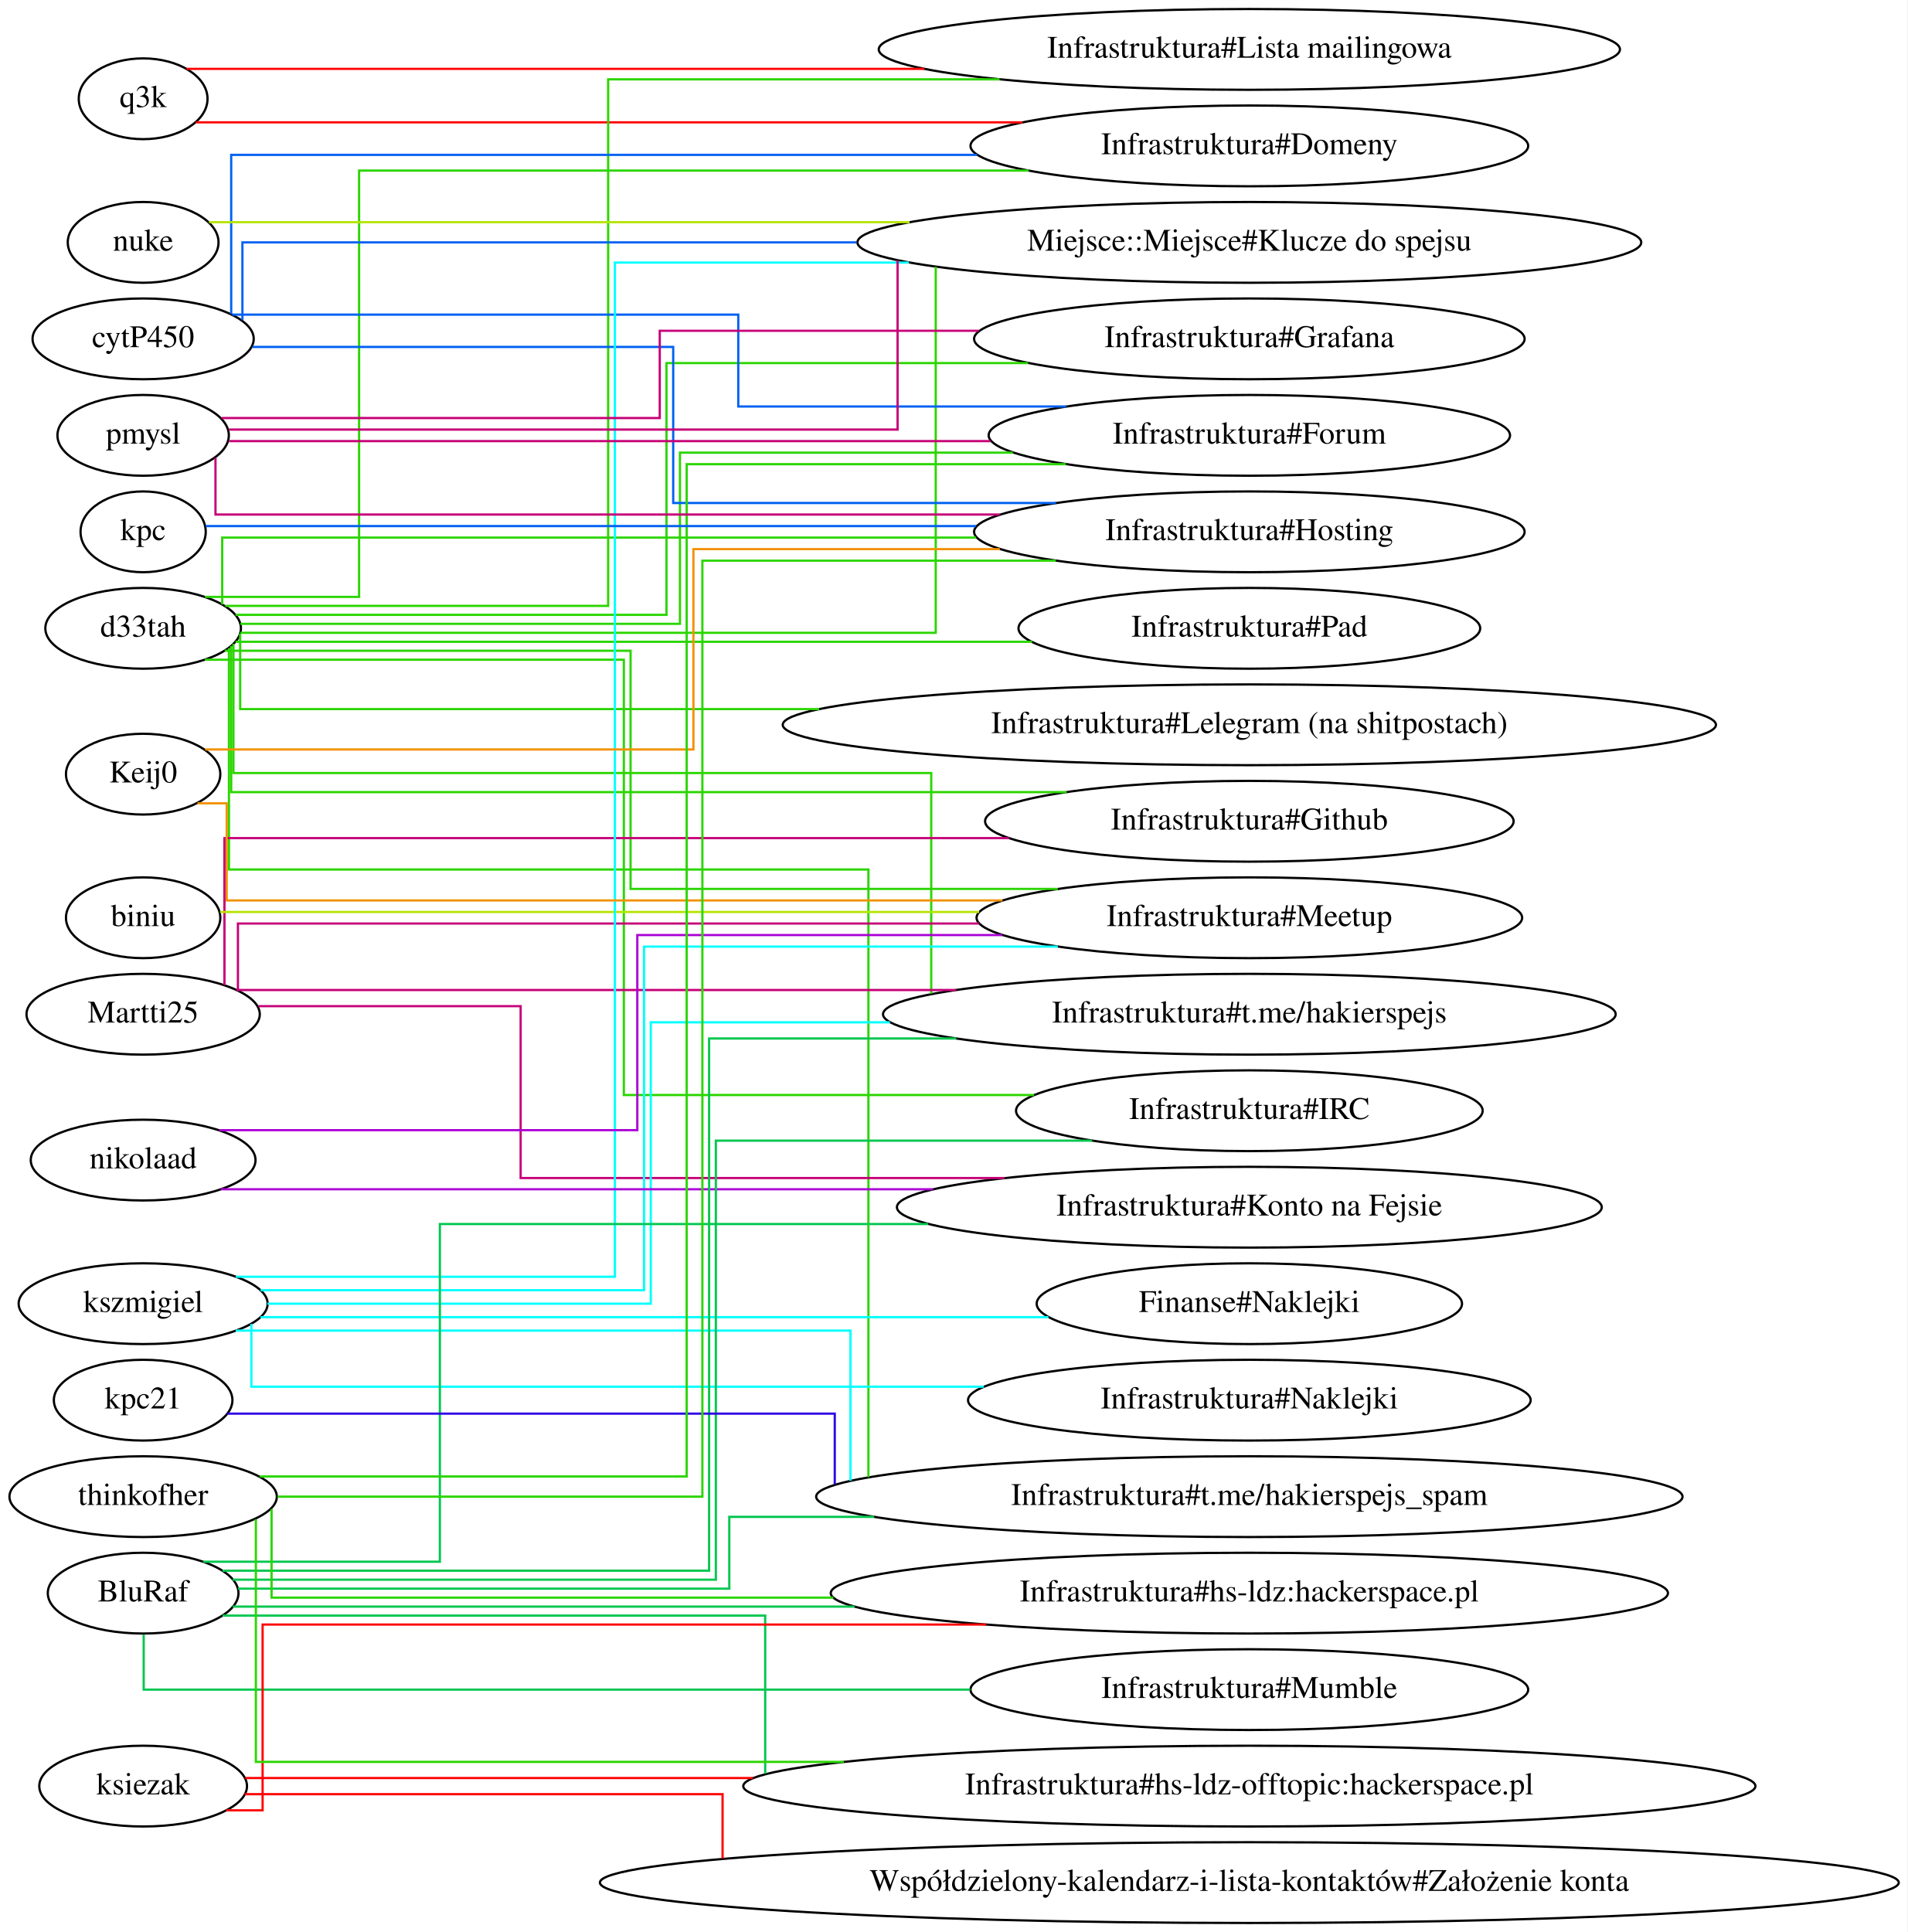
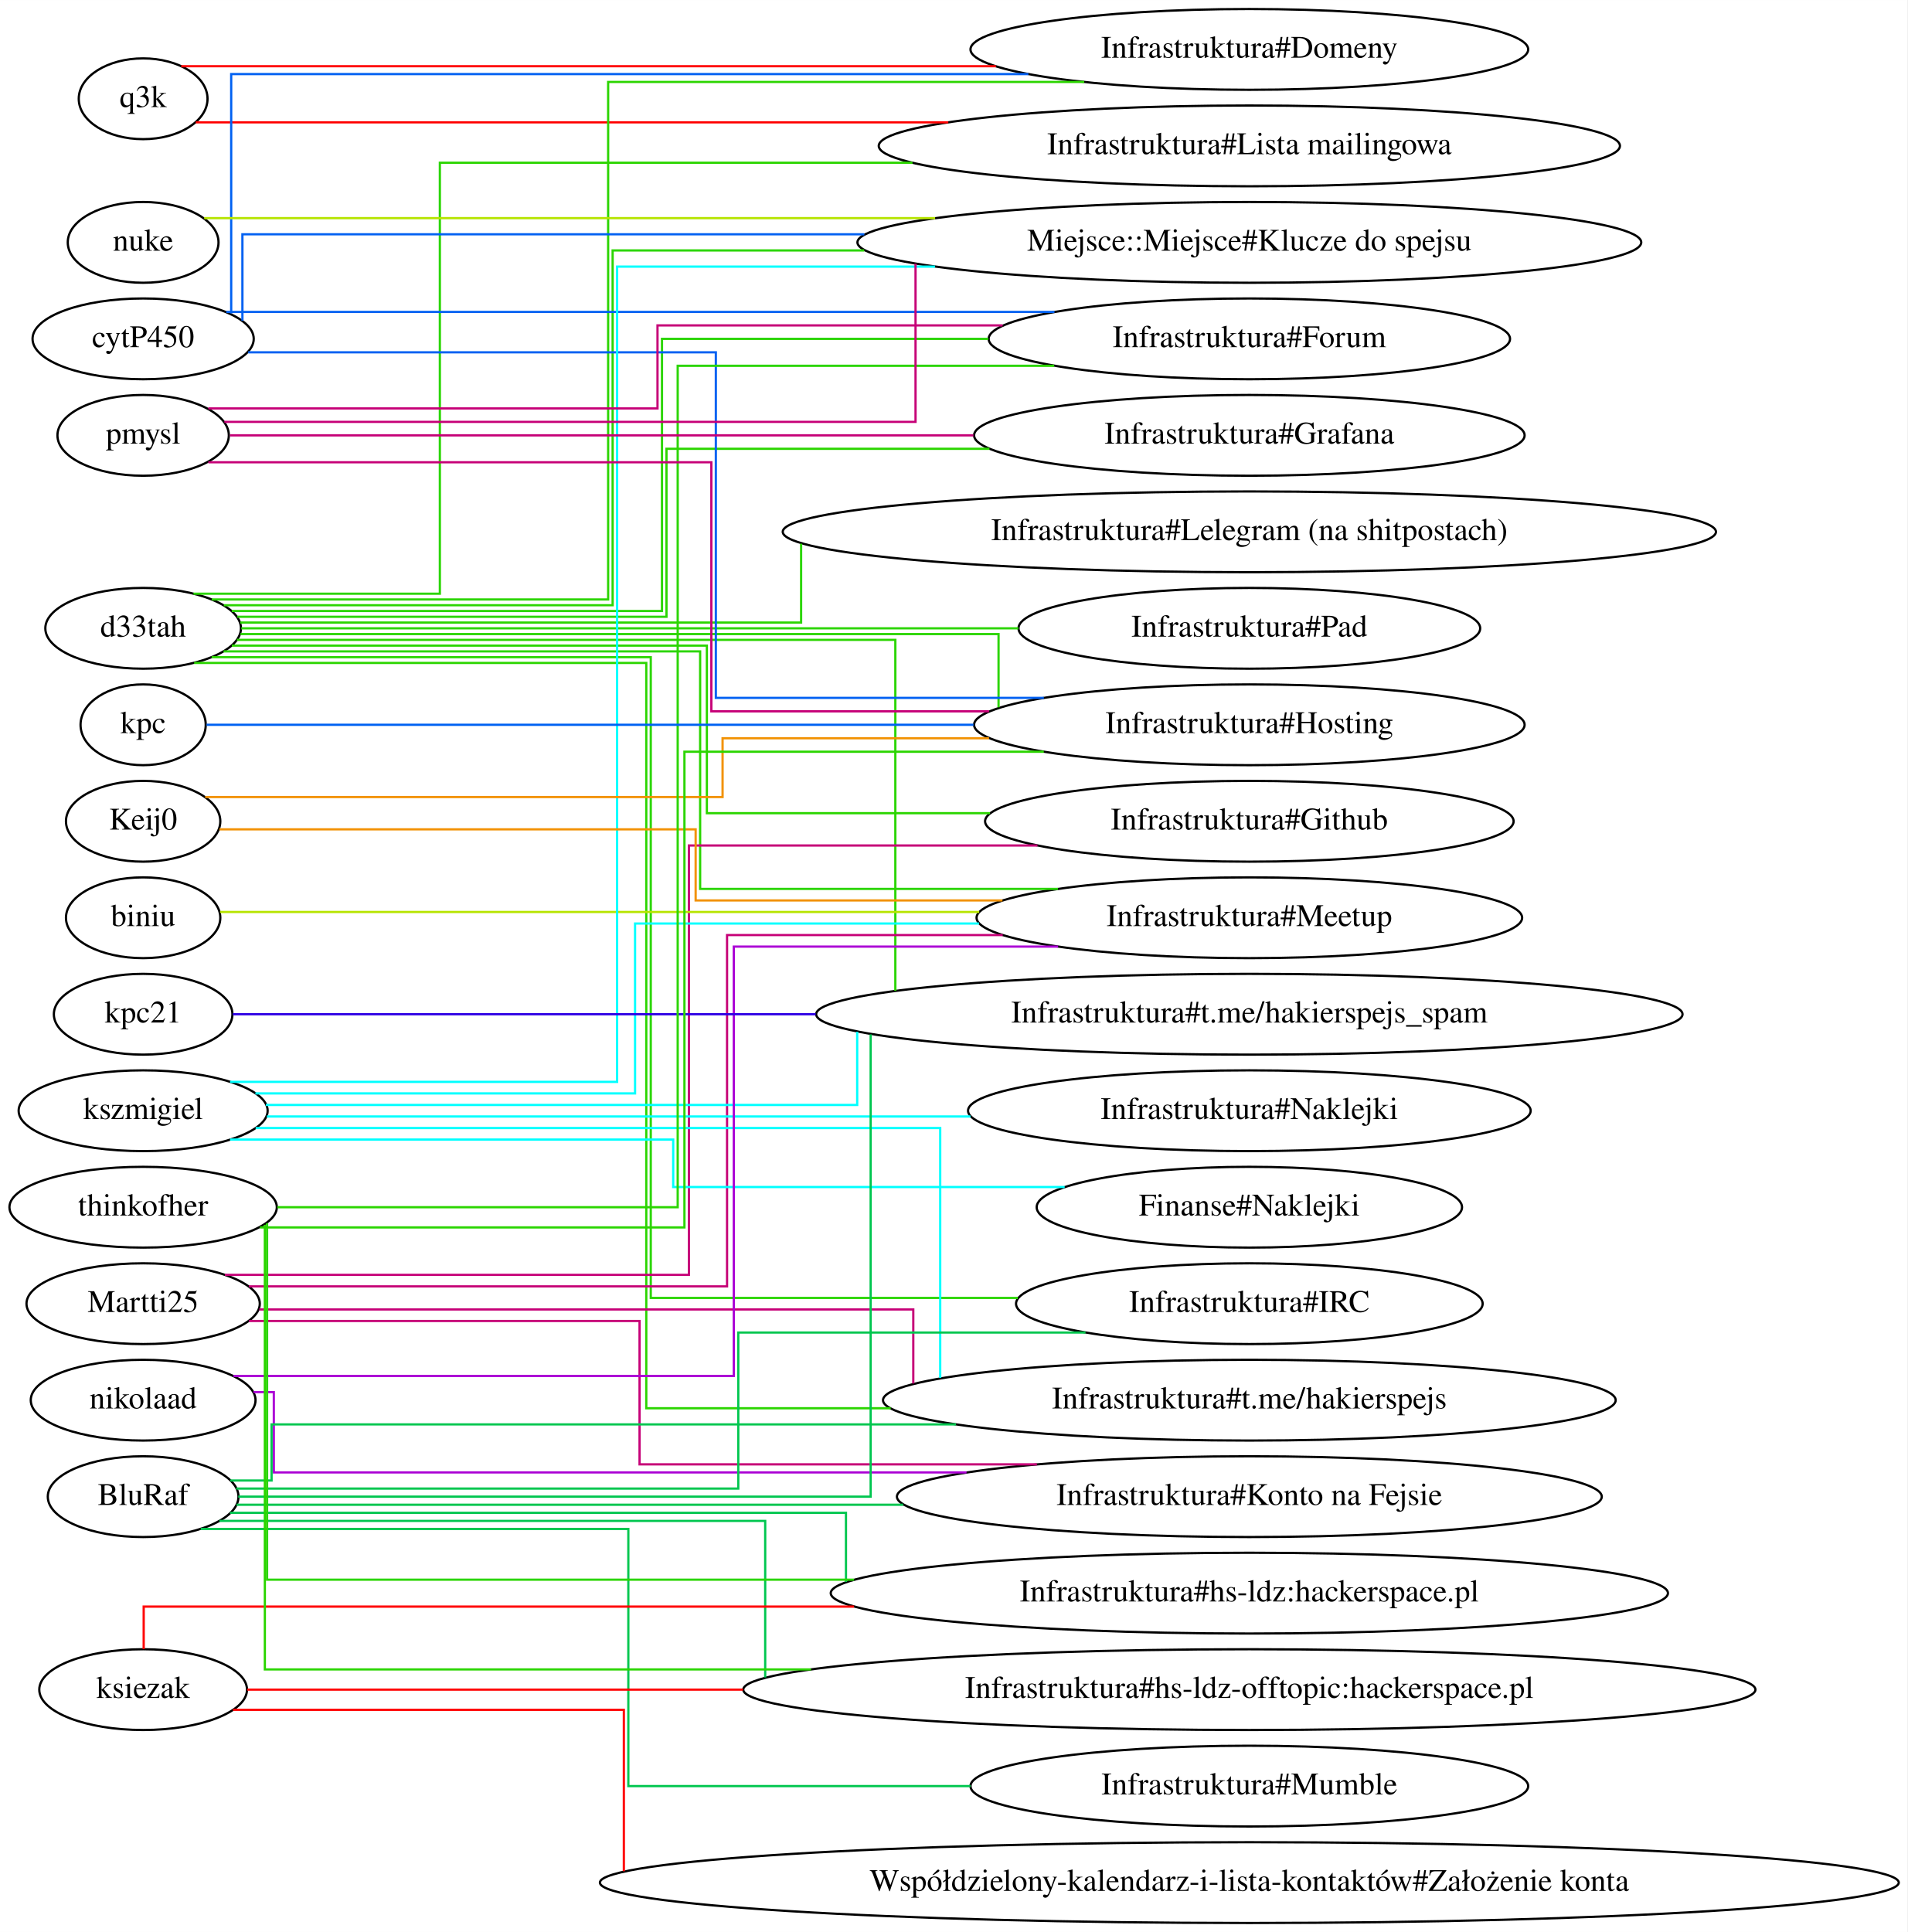
<svg xmlns="http://www.w3.org/2000/svg" width="850pt" height="861pt" viewBox="0.00 0.00 850.04 861.00">
  <g id="graph0" class="graph" transform="scale(1 1) rotate(0) translate(4 857)">
    <polygon fill="#ffffff" stroke="transparent" points="-4,4 -4,-857 846.038,-857 846.038,4 -4,4" />
    <g id="node1" class="node">
      <ellipse fill="none" stroke="#000000" cx="59.795" cy="-813" rx="28.695" ry="18" />
      <text text-anchor="middle" x="59.795" y="-809.3" font-family="Times,serif" font-size="14.00" fill="#000000">q3k</text>
    </g>
    <g id="node2" class="node">
-       <ellipse fill="none" stroke="#000000" cx="552.814" cy="-835" rx="165.171" ry="18" />
-       <text text-anchor="middle" x="552.814" y="-831.3" font-family="Times,serif" font-size="14.00" fill="#000000">Infrastruktura#Lista mailingowa</text>
+       <ellipse fill="none" stroke="#000000" cx="552.814" cy="-835" rx="124.278" ry="18" />
+       <text text-anchor="middle" x="552.814" y="-831.3" font-family="Times,serif" font-size="14.00" fill="#000000">Infrastruktura#Domeny</text>
    </g>
    <g id="edge1" class="edge">
-       <path fill="none" stroke="#ff0000" d="M79.122,-826.333C133.154,-826.333 289.575,-826.333 408.012,-826.333" />
+       <path fill="none" stroke="#ff0000" d="M76.766,-827.5C133.192,-827.5 317.839,-827.5 439.891,-827.5" />
    </g>
    <g id="node3" class="node">
-       <ellipse fill="none" stroke="#000000" cx="552.814" cy="-792" rx="124.278" ry="18" />
-       <text text-anchor="middle" x="552.814" y="-788.3" font-family="Times,serif" font-size="14.00" fill="#000000">Infrastruktura#Domeny</text>
+       <ellipse fill="none" stroke="#000000" cx="552.814" cy="-792" rx="165.171" ry="18" />
+       <text text-anchor="middle" x="552.814" y="-788.3" font-family="Times,serif" font-size="14.00" fill="#000000">Infrastruktura#Lista mailingowa</text>
    </g>
    <g id="edge2" class="edge">
-       <path fill="none" stroke="#ff0000" d="M83.242,-802.5C148.354,-802.5 334.301,-802.5 451.726,-802.5" />
+       <path fill="none" stroke="#ff0000" d="M83.242,-802.5C142.518,-802.5 301.936,-802.5 418.633,-802.5" />
    </g>
    <g id="node4" class="node">
      <ellipse fill="none" stroke="#000000" cx="59.795" cy="-577" rx="43.592" ry="18" />
      <text text-anchor="middle" x="59.795" y="-573.3" font-family="Times,serif" font-size="14.00" fill="#000000">d33tah</text>
    </g>
+     <g id="edge13" class="edge">
+       <path fill="none" stroke="#2bd500" d="M90.374,-589.857C148.022,-589.857 267.038,-589.857 267.038,-589.857 267.038,-589.857 267.038,-820.5 267.038,-820.5 267.038,-820.5 394.546,-820.5 479.219,-820.5" />
+     </g>
+     <g id="edge4" class="edge">
+       <path fill="none" stroke="#2bd500" d="M82.228,-592.429C119.958,-592.429 192.038,-592.429 192.038,-592.429 192.038,-592.429 192.038,-784.5 192.038,-784.5 192.038,-784.5 303.628,-784.5 402.686,-784.5" />
+     </g>
+     <g id="node5" class="node">
+       <ellipse fill="none" stroke="#000000" cx="552.814" cy="-276" rx="103.981" ry="18" />
+       <text text-anchor="middle" x="552.814" y="-272.3" font-family="Times,serif" font-size="14.00" fill="#000000">Infrastruktura#IRC</text>
+     </g>
    <g id="edge3" class="edge">
-       <path fill="none" stroke="#2bd500" d="M96.369,-587C155.864,-587 267.038,-587 267.038,-587 267.038,-587 267.038,-821.667 267.038,-821.667 267.038,-821.667 361.266,-821.667 441.507,-821.667" />
-     </g>
-     <g id="edge9" class="edge">
-       <path fill="none" stroke="#2bd500" d="M87.374,-591C115.814,-591 156.038,-591 156.038,-591 156.038,-591 156.038,-781 156.038,-781 156.038,-781 336.976,-781 454.479,-781" />
-     </g>
-     <g id="node5" class="node">
+       <path fill="none" stroke="#2bd500" d="M90.307,-564.143C152.062,-564.143 286.038,-564.143 286.038,-564.143 286.038,-564.143 286.038,-278.571 286.038,-278.571 286.038,-278.571 374.601,-278.571 449.671,-278.571" />
+     </g>
+     <g id="node6" class="node">
+       <ellipse fill="none" stroke="#000000" cx="552.814" cy="-405" rx="193.066" ry="18" />
+       <text text-anchor="middle" x="552.814" y="-401.3" font-family="Times,serif" font-size="14.00" fill="#000000">Infrastruktura#t.me/hakierspejs_spam</text>
+     </g>
+     <g id="edge5" class="edge">
+       <path fill="none" stroke="#2bd500" d="M101.576,-571.857C191.444,-571.857 395.038,-571.857 395.038,-571.857 395.038,-571.857 395.038,-451.967 395.038,-415.438" />
+     </g>
+     <g id="node7" class="node">
+       <ellipse fill="none" stroke="#000000" cx="552.814" cy="-749" rx="174.669" ry="18" />
+       <text text-anchor="middle" x="552.814" y="-745.3" font-family="Times,serif" font-size="14.00" fill="#000000">Miejsce::Miejsce#Klucze do spejsu</text>
+     </g>
+     <g id="edge6" class="edge">
+       <path fill="none" stroke="#2bd500" d="M95.765,-587.286C155.591,-587.286 269.038,-587.286 269.038,-587.286 269.038,-587.286 269.038,-745.4 269.038,-745.4 269.038,-745.4 321.432,-745.4 381.194,-745.4" />
+     </g>
+     <g id="node8" class="node">
      <ellipse fill="none" stroke="#000000" cx="552.814" cy="-448" rx="121.578" ry="18" />
      <text text-anchor="middle" x="552.814" y="-444.3" font-family="Times,serif" font-size="14.00" fill="#000000">Infrastruktura#Meetup</text>
    </g>
-     <g id="edge4" class="edge">
-       <path fill="none" stroke="#2bd500" d="M96.156,-567C158,-567 277.038,-567 277.038,-567 277.038,-567 277.038,-460.857 277.038,-460.857 277.038,-460.857 386.453,-460.857 467.445,-460.857" />
-     </g>
-     <g id="node6" class="node">
-       <ellipse fill="none" stroke="#000000" cx="552.814" cy="-405" rx="163.271" ry="18" />
-       <text text-anchor="middle" x="552.814" y="-401.3" font-family="Times,serif" font-size="14.00" fill="#000000">Infrastruktura#t.me/hakierspejs</text>
-     </g>
-     <g id="edge5" class="edge">
-       <path fill="none" stroke="#2bd500" d="M100.038,-570.097C100.038,-553.458 100.038,-512.5 100.038,-512.5 100.038,-512.5 411.038,-512.5 411.038,-512.5 411.038,-512.5 411.038,-440.162 411.038,-414.165" />
-     </g>
-     <g id="node7" class="node">
-       <ellipse fill="none" stroke="#000000" cx="552.814" cy="-620" rx="122.678" ry="18" />
-       <text text-anchor="middle" x="552.814" y="-616.3" font-family="Times,serif" font-size="14.00" fill="#000000">Infrastruktura#Hosting</text>
-     </g>
-     <g id="edge6" class="edge">
-       <path fill="none" stroke="#2bd500" d="M95.038,-587.622C95.038,-599.6 95.038,-617.429 95.038,-617.429 95.038,-617.429 295.426,-617.429 431.04,-617.429" />
-     </g>
-     <g id="node8" class="node">
-       <ellipse fill="none" stroke="#000000" cx="552.814" cy="-534" rx="207.963" ry="18" />
-       <text text-anchor="middle" x="552.814" y="-530.3" font-family="Times,serif" font-size="14.00" fill="#000000">Infrastruktura#Lelegram (na shitpostach)</text>
-     </g>
    <g id="edge7" class="edge">
-       <path fill="none" stroke="#2bd500" d="M103.038,-574.638C103.038,-566.629 103.038,-541 103.038,-541 103.038,-541 238.757,-541 361.09,-541" />
+       <path fill="none" stroke="#2bd500" d="M95.626,-566.714C164.373,-566.714 308.038,-566.714 308.038,-566.714 308.038,-566.714 308.038,-460.857 308.038,-460.857 308.038,-460.857 396.905,-460.857 467.547,-460.857" />
    </g>
    <g id="node9" class="node">
-       <ellipse fill="none" stroke="#000000" cx="552.814" cy="-706" rx="122.678" ry="18" />
-       <text text-anchor="middle" x="552.814" y="-702.3" font-family="Times,serif" font-size="14.00" fill="#000000">Infrastruktura#Grafana</text>
+       <ellipse fill="none" stroke="#000000" cx="552.814" cy="-620" rx="207.963" ry="18" />
+       <text text-anchor="middle" x="552.814" y="-616.3" font-family="Times,serif" font-size="14.00" fill="#000000">Infrastruktura#Lelegram (na shitpostach)</text>
    </g>
    <g id="edge8" class="edge">
-       <path fill="none" stroke="#2bd500" d="M100.957,-583C167.917,-583 293.038,-583 293.038,-583 293.038,-583 293.038,-695.2 293.038,-695.2 293.038,-695.2 380.745,-695.2 454.233,-695.2" />
+       <path fill="none" stroke="#2bd500" d="M103.064,-579.571C184.634,-579.571 353.038,-579.571 353.038,-579.571 353.038,-579.571 353.038,-603.756 353.038,-614.715" />
    </g>
    <g id="node10" class="node">
-       <ellipse fill="none" stroke="#000000" cx="552.814" cy="-362" rx="103.981" ry="18" />
-       <text text-anchor="middle" x="552.814" y="-358.3" font-family="Times,serif" font-size="14.00" fill="#000000">Infrastruktura#IRC</text>
+       <ellipse fill="none" stroke="#000000" cx="552.814" cy="-577" rx="102.882" ry="18" />
+       <text text-anchor="middle" x="552.814" y="-573.3" font-family="Times,serif" font-size="14.00" fill="#000000">Infrastruktura#Pad</text>
+     </g>
+     <g id="edge9" class="edge">
+       <path fill="none" stroke="#2bd500" d="M103.547,-577C180.727,-577 342.988,-577 449.909,-577" />
+     </g>
+     <g id="node11" class="node">
+       <ellipse fill="none" stroke="#000000" cx="552.814" cy="-534" rx="122.678" ry="18" />
+       <text text-anchor="middle" x="552.814" y="-530.3" font-family="Times,serif" font-size="14.00" fill="#000000">Infrastruktura#Hosting</text>
    </g>
    <g id="edge10" class="edge">
-       <path fill="none" stroke="#2bd500" d="M87.365,-563C145.228,-563 274.038,-563 274.038,-563 274.038,-563 274.038,-369 274.038,-369 274.038,-369 376.235,-369 456.875,-369" />
-     </g>
-     <g id="node11" class="node">
-       <ellipse fill="none" stroke="#000000" cx="552.814" cy="-749" rx="174.669" ry="18" />
-       <text text-anchor="middle" x="552.814" y="-745.3" font-family="Times,serif" font-size="14.00" fill="#000000">Miejsce::Miejsce#Klucze do spejsu</text>
-     </g>
-     <g id="edge11" class="edge">
-       <path fill="none" stroke="#2bd500" d="M103.109,-575C197.435,-575 413.038,-575 413.038,-575 413.038,-575 413.038,-700.023 413.038,-738.115" />
+       <path fill="none" stroke="#2bd500" d="M103.157,-574.429C203.081,-574.429 441.038,-574.429 441.038,-574.429 441.038,-574.429 441.038,-553.543 441.038,-541.795" />
    </g>
    <g id="node12" class="node">
-       <ellipse fill="none" stroke="#000000" cx="552.814" cy="-663" rx="116.18" ry="18" />
-       <text text-anchor="middle" x="552.814" y="-659.3" font-family="Times,serif" font-size="14.00" fill="#000000">Infrastruktura#Forum</text>
-     </g>
-     <g id="edge12" class="edge">
-       <path fill="none" stroke="#2bd500" d="M103.12,-579C172.063,-579 299.038,-579 299.038,-579 299.038,-579 299.038,-655.286 299.038,-655.286 299.038,-655.286 377.67,-655.286 447.395,-655.286" />
-     </g>
-     <g id="node13" class="node">
      <ellipse fill="none" stroke="#000000" cx="552.814" cy="-491" rx="117.779" ry="18" />
      <text text-anchor="middle" x="552.814" y="-487.3" font-family="Times,serif" font-size="14.00" fill="#000000">Infrastruktura#Github</text>
    </g>
-     <g id="edge13" class="edge">
-       <path fill="none" stroke="#2bd500" d="M99.038,-569.188C99.038,-550.356 99.038,-504 99.038,-504 99.038,-504 340.842,-504 471.426,-504" />
+     <g id="edge11" class="edge">
+       <path fill="none" stroke="#2bd500" d="M99.328,-569.286C170.082,-569.286 311.038,-569.286 311.038,-569.286 311.038,-569.286 311.038,-494.6 311.038,-494.6 311.038,-494.6 375.075,-494.6 437.237,-494.6" />
+     </g>
+     <g id="node13" class="node">
+       <ellipse fill="none" stroke="#000000" cx="552.814" cy="-706" rx="116.18" ry="18" />
+       <text text-anchor="middle" x="552.814" y="-702.3" font-family="Times,serif" font-size="14.00" fill="#000000">Infrastruktura#Forum</text>
+     </g>
+     <g id="edge12" class="edge">
+       <path fill="none" stroke="#2bd500" d="M99.284,-584.714C165.33,-584.714 291.038,-584.714 291.038,-584.714 291.038,-584.714 291.038,-706 291.038,-706 291.038,-706 366.557,-706 436.471,-706" />
    </g>
    <g id="node14" class="node">
-       <ellipse fill="none" stroke="#000000" cx="552.814" cy="-190" rx="193.066" ry="18" />
-       <text text-anchor="middle" x="552.814" y="-186.3" font-family="Times,serif" font-size="14.00" fill="#000000">Infrastruktura#t.me/hakierspejs_spam</text>
+       <ellipse fill="none" stroke="#000000" cx="552.814" cy="-233" rx="163.271" ry="18" />
+       <text text-anchor="middle" x="552.814" y="-229.3" font-family="Times,serif" font-size="14.00" fill="#000000">Infrastruktura#t.me/hakierspejs</text>
    </g>
    <g id="edge14" class="edge">
-       <path fill="none" stroke="#2bd500" d="M98.038,-568.203C98.038,-542.529 98.038,-469.5 98.038,-469.5 98.038,-469.5 383.038,-469.5 383.038,-469.5 383.038,-469.5 383.038,-245.848 383.038,-198.671" />
+       <path fill="none" stroke="#2bd500" d="M82.53,-561.571C139.54,-561.571 284.038,-561.571 284.038,-561.571 284.038,-561.571 284.038,-229.4 284.038,-229.4 284.038,-229.4 335.254,-229.4 392.972,-229.4" />
    </g>
    <g id="node15" class="node">
-       <ellipse fill="none" stroke="#000000" cx="552.814" cy="-577" rx="102.882" ry="18" />
-       <text text-anchor="middle" x="552.814" y="-573.3" font-family="Times,serif" font-size="14.00" fill="#000000">Infrastruktura#Pad</text>
+       <ellipse fill="none" stroke="#000000" cx="552.814" cy="-663" rx="122.678" ry="18" />
+       <text text-anchor="middle" x="552.814" y="-659.3" font-family="Times,serif" font-size="14.00" fill="#000000">Infrastruktura#Grafana</text>
    </g>
    <g id="edge15" class="edge">
-       <path fill="none" stroke="#2bd500" d="M100.981,-571C178.51,-571 348.017,-571 455.949,-571" />
+       <path fill="none" stroke="#2bd500" d="M101.763,-582.143C168.916,-582.143 293.038,-582.143 293.038,-582.143 293.038,-582.143 293.038,-657 293.038,-657 293.038,-657 367.708,-657 436.981,-657" />
    </g>
    <g id="node16" class="node">
      <ellipse fill="none" stroke="#000000" cx="59.795" cy="-706" rx="49.291" ry="18" />
      <text text-anchor="middle" x="59.795" y="-702.3" font-family="Times,serif" font-size="14.00" fill="#000000">cytP450</text>
    </g>
+     <g id="edge17" class="edge">
+       <path fill="none" stroke="#0061f2" d="M99.038,-717.314C99.038,-746.849 99.038,-824 99.038,-824 99.038,-824 320.892,-824 454.351,-824" />
+     </g>
+     <g id="edge18" class="edge">
+       <path fill="none" stroke="#0061f2" d="M104.038,-714.117C104.038,-727.468 104.038,-752.6 104.038,-752.6 104.038,-752.6 254.539,-752.6 381.23,-752.6" />
+     </g>
+     <g id="edge19" class="edge">
+       <path fill="none" stroke="#0061f2" d="M106.61,-700C180.297,-700 315.038,-700 315.038,-700 315.038,-700 315.038,-546 315.038,-546 315.038,-546 394.241,-546 461.224,-546" />
+     </g>
    <g id="edge16" class="edge">
-       <path fill="none" stroke="#0061f2" d="M99.038,-717.059C99.038,-739.441 99.038,-788 99.038,-788 99.038,-788 297.089,-788 431.508,-788" />
-     </g>
-     <g id="edge17" class="edge">
-       <path fill="none" stroke="#0061f2" d="M108.458,-702.4C177.615,-702.4 296.038,-702.4 296.038,-702.4 296.038,-702.4 296.038,-632.857 296.038,-632.857 296.038,-632.857 392.001,-632.857 466.597,-632.857" />
-     </g>
-     <g id="edge18" class="edge">
-       <path fill="none" stroke="#0061f2" d="M104.038,-714.291C104.038,-726.786 104.038,-749 104.038,-749 104.038,-749 251.76,-749 377.699,-749" />
-     </g>
-     <g id="edge19" class="edge">
-       <path fill="none" stroke="#0061f2" d="M99.504,-716.8C173.498,-716.8 325.038,-716.8 325.038,-716.8 325.038,-716.8 325.038,-675.857 325.038,-675.857 325.038,-675.857 405.867,-675.857 471.225,-675.857" />
+       <path fill="none" stroke="#0061f2" d="M96.851,-718C174.67,-718 356.895,-718 465.955,-718" />
    </g>
    <g id="node17" class="node">
-       <ellipse fill="none" stroke="#000000" cx="59.795" cy="-405" rx="51.991" ry="18" />
-       <text text-anchor="middle" x="59.795" y="-401.3" font-family="Times,serif" font-size="14.00" fill="#000000">Martti25</text>
+       <ellipse fill="none" stroke="#000000" cx="59.795" cy="-276" rx="51.991" ry="18" />
+       <text text-anchor="middle" x="59.795" y="-272.3" font-family="Times,serif" font-size="14.00" fill="#000000">Martti25</text>
    </g>
    <g id="edge21" class="edge">
-       <path fill="none" stroke="#c60077" d="M102.038,-415.622C102.038,-427.6 102.038,-445.429 102.038,-445.429 102.038,-445.429 298.78,-445.429 432.31,-445.429" />
+       <path fill="none" stroke="#c60077" d="M106.923,-283.714C181.918,-283.714 320.038,-283.714 320.038,-283.714 320.038,-283.714 320.038,-440.286 320.038,-440.286 320.038,-440.286 382.631,-440.286 442.901,-440.286" />
+     </g>
+     <g id="edge23" class="edge">
+       <path fill="none" stroke="#c60077" d="M96.211,-288.857C164.067,-288.857 303.038,-288.857 303.038,-288.857 303.038,-288.857 303.038,-480.2 303.038,-480.2 303.038,-480.2 387.652,-480.2 458.384,-480.2" />
    </g>
    <g id="edge20" class="edge">
-       <path fill="none" stroke="#c60077" d="M101.404,-415.8C171.397,-415.8 315.49,-415.8 422.141,-415.8" />
-     </g>
-     <g id="edge23" class="edge">
-       <path fill="none" stroke="#c60077" d="M96.038,-417.963C96.038,-440.259 96.038,-483.5 96.038,-483.5 96.038,-483.5 310.711,-483.5 445.72,-483.5" />
+       <path fill="none" stroke="#c60077" d="M111.553,-273.429C207.441,-273.429 403.038,-273.429 403.038,-273.429 403.038,-273.429 403.038,-252.087 403.038,-240.415" />
    </g>
    <g id="node18" class="node">
-       <ellipse fill="none" stroke="#000000" cx="552.814" cy="-319" rx="157.072" ry="18" />
-       <text text-anchor="middle" x="552.814" y="-315.3" font-family="Times,serif" font-size="14.00" fill="#000000">Infrastruktura#Konto na Fejsie</text>
+       <ellipse fill="none" stroke="#000000" cx="552.814" cy="-190" rx="157.072" ry="18" />
+       <text text-anchor="middle" x="552.814" y="-186.3" font-family="Times,serif" font-size="14.00" fill="#000000">Infrastruktura#Konto na Fejsie</text>
    </g>
    <g id="edge22" class="edge">
-       <path fill="none" stroke="#c60077" d="M111.187,-408.6C160.665,-408.6 228.038,-408.6 228.038,-408.6 228.038,-408.6 228.038,-332 228.038,-332 228.038,-332 349.414,-332 443.765,-332" />
+       <path fill="none" stroke="#c60077" d="M106.986,-268.286C171.962,-268.286 281.038,-268.286 281.038,-268.286 281.038,-268.286 281.038,-204.4 281.038,-204.4 281.038,-204.4 379.707,-204.4 458.141,-204.4" />
    </g>
    <g id="node19" class="node">
      <ellipse fill="none" stroke="#000000" cx="59.795" cy="-448" rx="34.394" ry="18" />
      <text text-anchor="middle" x="59.795" y="-444.3" font-family="Times,serif" font-size="14.00" fill="#000000">biniu</text>
    </g>
    <g id="edge24" class="edge">
      <path fill="none" stroke="#b6e400" d="M94.071,-450.571C162.967,-450.571 321.146,-450.571 432.413,-450.571" />
    </g>
    <g id="node20" class="node">
-       <ellipse fill="none" stroke="#000000" cx="59.795" cy="-276" rx="55.491" ry="18" />
-       <text text-anchor="middle" x="59.795" y="-272.3" font-family="Times,serif" font-size="14.00" fill="#000000">kszmigiel</text>
+       <ellipse fill="none" stroke="#000000" cx="59.795" cy="-362" rx="55.491" ry="18" />
+       <text text-anchor="middle" x="59.795" y="-358.3" font-family="Times,serif" font-size="14.00" fill="#000000">kszmigiel</text>
+     </g>
+     <g id="edge27" class="edge">
+       <path fill="none" stroke="#00ffff" d="M114.503,-364.571C205.493,-364.571 378.038,-364.571 378.038,-364.571 378.038,-364.571 378.038,-385.457 378.038,-397.205" />
+     </g>
+     <g id="edge26" class="edge">
+       <path fill="none" stroke="#00ffff" d="M98.54,-374.857C159.524,-374.857 271.038,-374.857 271.038,-374.857 271.038,-374.857 271.038,-738.2 271.038,-738.2 271.038,-738.2 342.033,-738.2 412.751,-738.2" />
+     </g>
+     <g id="edge29" class="edge">
+       <path fill="none" stroke="#00ffff" d="M109.819,-369.714C174.526,-369.714 279.038,-369.714 279.038,-369.714 279.038,-369.714 279.038,-445.429 279.038,-445.429 279.038,-445.429 358.883,-445.429 432.333,-445.429" />
+     </g>
+     <g id="edge30" class="edge">
+       <path fill="none" stroke="#00ffff" d="M109.939,-354.286C207.862,-354.286 415.038,-354.286 415.038,-354.286 415.038,-354.286 415.038,-271.892 415.038,-242.925" />
+     </g>
+     <g id="node21" class="node">
+       <ellipse fill="none" stroke="#000000" cx="552.814" cy="-362" rx="125.378" ry="18" />
+       <text text-anchor="middle" x="552.814" y="-358.3" font-family="Times,serif" font-size="14.00" fill="#000000">Infrastruktura#Naklejki</text>
    </g>
    <g id="edge25" class="edge">
-       <path fill="none" stroke="#00ffff" d="M112.135,-282C178.119,-282 283.038,-282 283.038,-282 283.038,-282 283.038,-435.143 283.038,-435.143 283.038,-435.143 388.419,-435.143 467.455,-435.143" />
-     </g>
-     <g id="edge26" class="edge">
-       <path fill="none" stroke="#00ffff" d="M115.14,-276C182.119,-276 286.038,-276 286.038,-276 286.038,-276 286.038,-401.4 286.038,-401.4 286.038,-401.4 335.967,-401.4 392.625,-401.4" />
+       <path fill="none" stroke="#00ffff" d="M114.915,-359.429C190.297,-359.429 327.681,-359.429 428.529,-359.429" />
+     </g>
+     <g id="node22" class="node">
+       <ellipse fill="none" stroke="#000000" cx="552.814" cy="-319" rx="94.783" ry="18" />
+       <text text-anchor="middle" x="552.814" y="-315.3" font-family="Times,serif" font-size="14.00" fill="#000000">Finanse#Naklejki</text>
    </g>
    <g id="edge28" class="edge">
-       <path fill="none" stroke="#00ffff" d="M101.081,-288C162.31,-288 270.038,-288 270.038,-288 270.038,-288 270.038,-740 270.038,-740 270.038,-740 333.997,-740 401.079,-740" />
-     </g>
-     <g id="edge29" class="edge">
-       <path fill="none" stroke="#00ffff" d="M101.007,-264C186.458,-264 375.038,-264 375.038,-264 375.038,-264 375.038,-215.617 375.038,-197.095" />
-     </g>
-     <g id="node21" class="node">
-       <ellipse fill="none" stroke="#000000" cx="552.814" cy="-276" rx="94.783" ry="18" />
-       <text text-anchor="middle" x="552.814" y="-272.3" font-family="Times,serif" font-size="14.00" fill="#000000">Finanse#Naklejki</text>
-     </g>
-     <g id="edge27" class="edge">
-       <path fill="none" stroke="#00ffff" d="M112.09,-270C195.729,-270 360.604,-270 463.274,-270" />
-     </g>
-     <g id="node22" class="node">
-       <ellipse fill="none" stroke="#000000" cx="552.814" cy="-233" rx="125.378" ry="18" />
-       <text text-anchor="middle" x="552.814" y="-229.3" font-family="Times,serif" font-size="14.00" fill="#000000">Infrastruktura#Naklejki</text>
-     </g>
-     <g id="edge30" class="edge">
-       <path fill="none" stroke="#00ffff" d="M108.038,-267.043C108.038,-256.093 108.038,-239 108.038,-239 108.038,-239 302.735,-239 434.498,-239" />
+       <path fill="none" stroke="#00ffff" d="M98.541,-349.143C165.562,-349.143 296.038,-349.143 296.038,-349.143 296.038,-349.143 296.038,-328 296.038,-328 296.038,-328 395.403,-328 470.509,-328" />
    </g>
    <g id="node23" class="node">
-       <ellipse fill="none" stroke="#000000" cx="59.795" cy="-340" rx="50.091" ry="18" />
-       <text text-anchor="middle" x="59.795" y="-336.3" font-family="Times,serif" font-size="14.00" fill="#000000">nikolaad</text>
+       <ellipse fill="none" stroke="#000000" cx="59.795" cy="-233" rx="50.091" ry="18" />
+       <text text-anchor="middle" x="59.795" y="-229.3" font-family="Times,serif" font-size="14.00" fill="#000000">nikolaad</text>
    </g>
    <g id="edge32" class="edge">
-       <path fill="none" stroke="#ab00d5" d="M93.725,-353.333C155.505,-353.333 280.038,-353.333 280.038,-353.333 280.038,-353.333 280.038,-440.286 280.038,-440.286 280.038,-440.286 366.946,-440.286 442.652,-440.286" />
+       <path fill="none" stroke="#ab00d5" d="M100.062,-243.8C173.805,-243.8 323.038,-243.8 323.038,-243.8 323.038,-243.8 323.038,-435.143 323.038,-435.143 323.038,-435.143 402.188,-435.143 467.58,-435.143" />
    </g>
    <g id="edge31" class="edge">
-       <path fill="none" stroke="#ab00d5" d="M94.463,-327C159.396,-327 302.639,-327 411.831,-327" />
+       <path fill="none" stroke="#ab00d5" d="M108.938,-236.6C114.398,-236.6 118.038,-236.6 118.038,-236.6 118.038,-236.6 118.038,-200.8 118.038,-200.8 118.038,-200.8 298.379,-200.8 426.767,-200.8" />
    </g>
    <g id="node24" class="node">
-       <ellipse fill="none" stroke="#000000" cx="59.795" cy="-512" rx="34.394" ry="18" />
-       <text text-anchor="middle" x="59.795" y="-508.3" font-family="Times,serif" font-size="14.00" fill="#000000">Keij0</text>
+       <ellipse fill="none" stroke="#000000" cx="59.795" cy="-491" rx="34.394" ry="18" />
+       <text text-anchor="middle" x="59.795" y="-487.3" font-family="Times,serif" font-size="14.00" fill="#000000">Keij0</text>
+     </g>
+     <g id="edge33" class="edge">
+       <path fill="none" stroke="#f29100" d="M93.775,-487.4C161.326,-487.4 306.038,-487.4 306.038,-487.4 306.038,-487.4 306.038,-455.714 306.038,-455.714 306.038,-455.714 376.971,-455.714 442.778,-455.714" />
    </g>
    <g id="edge34" class="edge">
-       <path fill="none" stroke="#f29100" d="M84.012,-499C91.126,-499 97.038,-499 97.038,-499 97.038,-499 97.038,-455.714 97.038,-455.714 97.038,-455.714 307.898,-455.714 442.774,-455.714" />
-     </g>
-     <g id="edge33" class="edge">
-       <path fill="none" stroke="#f29100" d="M87.451,-523C151.588,-523 305.038,-523 305.038,-523 305.038,-523 305.038,-612.286 305.038,-612.286 305.038,-612.286 375.74,-612.286 441.609,-612.286" />
+       <path fill="none" stroke="#f29100" d="M87.431,-501.8C154.051,-501.8 318.038,-501.8 318.038,-501.8 318.038,-501.8 318.038,-528 318.038,-528 318.038,-528 377.653,-528 436.801,-528" />
    </g>
    <g id="node25" class="node">
-       <ellipse fill="none" stroke="#000000" cx="59.795" cy="-147" rx="42.494" ry="18" />
-       <text text-anchor="middle" x="59.795" y="-143.3" font-family="Times,serif" font-size="14.00" fill="#000000">BluRaf</text>
+       <ellipse fill="none" stroke="#000000" cx="59.795" cy="-190" rx="42.494" ry="18" />
+       <text text-anchor="middle" x="59.795" y="-186.3" font-family="Times,serif" font-size="14.00" fill="#000000">BluRaf</text>
    </g>
    <g id="edge35" class="edge">
-       <path fill="none" stroke="#00c64f" d="M95.134,-157C164.555,-157 312.038,-157 312.038,-157 312.038,-157 312.038,-394.2 312.038,-394.2 312.038,-394.2 365.606,-394.2 422.209,-394.2" />
+       <path fill="none" stroke="#00c64f" d="M101.239,-193.6C175.839,-193.6 325.038,-193.6 325.038,-193.6 325.038,-193.6 325.038,-263.143 325.038,-263.143 325.038,-263.143 413.181,-263.143 479.804,-263.143" />
+     </g>
+     <g id="edge37" class="edge">
+       <path fill="none" stroke="#00c64f" d="M102.184,-190C190.074,-190 384.038,-190 384.038,-190 384.038,-190 384.038,-355.345 384.038,-396.035" />
+     </g>
+     <g id="edge40" class="edge">
+       <path fill="none" stroke="#00c64f" d="M98.611,-197.2C108.82,-197.2 117.038,-197.2 117.038,-197.2 117.038,-197.2 117.038,-222.2 117.038,-222.2 117.038,-222.2 293.706,-222.2 422.067,-222.2" />
    </g>
    <g id="edge39" class="edge">
-       <path fill="none" stroke="#00c64f" d="M99.677,-153C171.464,-153 315.038,-153 315.038,-153 315.038,-153 315.038,-348.667 315.038,-348.667 315.038,-348.667 412.621,-348.667 482.759,-348.667" />
-     </g>
-     <g id="edge41" class="edge">
-       <path fill="none" stroke="#00c64f" d="M102.058,-149C175.996,-149 321.038,-149 321.038,-149 321.038,-149 321.038,-181 321.038,-181 321.038,-181 349.052,-181 385.601,-181" />
-     </g>
-     <g id="edge40" class="edge">
-       <path fill="none" stroke="#00c64f" d="M86.556,-161C125.198,-161 192.038,-161 192.038,-161 192.038,-161 192.038,-311.5 192.038,-311.5 192.038,-311.5 308.981,-311.5 409.707,-311.5" />
+       <path fill="none" stroke="#00c64f" d="M101.404,-186.4C166.348,-186.4 295.086,-186.4 398.517,-186.4" />
    </g>
    <g id="node26" class="node">
-       <ellipse fill="none" stroke="#000000" cx="552.814" cy="-61" rx="225.56" ry="18" />
-       <text text-anchor="middle" x="552.814" y="-57.3" font-family="Times,serif" font-size="14.00" fill="#000000">Infrastruktura#hs-ldz-offtopic:hackerspace.pl</text>
+       <ellipse fill="none" stroke="#000000" cx="552.814" cy="-61" rx="124.278" ry="18" />
+       <text text-anchor="middle" x="552.814" y="-57.3" font-family="Times,serif" font-size="14.00" fill="#000000">Infrastruktura#Mumble</text>
    </g>
    <g id="edge36" class="edge">
-       <path fill="none" stroke="#00c64f" d="M95.189,-137C169.931,-137 337.038,-137 337.038,-137 337.038,-137 337.038,-83.892 337.038,-66.466" />
+       <path fill="none" stroke="#00c64f" d="M85.45,-175.6C142.73,-175.6 276.038,-175.6 276.038,-175.6 276.038,-175.6 276.038,-61 276.038,-61 276.038,-61 355.015,-61 428.594,-61" />
    </g>
    <g id="node27" class="node">
      <ellipse fill="none" stroke="#000000" cx="552.814" cy="-147" rx="186.567" ry="18" />
      <text text-anchor="middle" x="552.814" y="-143.3" font-family="Times,serif" font-size="14.00" fill="#000000">Infrastruktura#hs-ldz:hackerspace.pl</text>
    </g>
-     <g id="edge37" class="edge">
-       <path fill="none" stroke="#00c64f" d="M99.723,-141C159.726,-141 276.797,-141 376.903,-141" />
+     <g id="edge38" class="edge">
+       <path fill="none" stroke="#00c64f" d="M98.519,-182.8C182.327,-182.8 373.038,-182.8 373.038,-182.8 373.038,-182.8 373.038,-161.815 373.038,-151.978" />
    </g>
    <g id="node28" class="node">
-       <ellipse fill="none" stroke="#000000" cx="552.814" cy="-104" rx="124.278" ry="18" />
-       <text text-anchor="middle" x="552.814" y="-100.3" font-family="Times,serif" font-size="14.00" fill="#000000">Infrastruktura#Mumble</text>
-     </g>
-     <g id="edge38" class="edge">
-       <path fill="none" stroke="#00c64f" d="M60.038,-128.515C60.038,-116.86 60.038,-104 60.038,-104 60.038,-104 282.485,-104 428.466,-104" />
+       <ellipse fill="none" stroke="#000000" cx="552.814" cy="-104" rx="225.56" ry="18" />
+       <text text-anchor="middle" x="552.814" y="-100.3" font-family="Times,serif" font-size="14.00" fill="#000000">Infrastruktura#hs-ldz-offtopic:hackerspace.pl</text>
+     </g>
+     <g id="edge41" class="edge">
+       <path fill="none" stroke="#00c64f" d="M93.79,-179.2C167.822,-179.2 337.038,-179.2 337.038,-179.2 337.038,-179.2 337.038,-126.651 337.038,-109.408" />
    </g>
    <g id="node29" class="node">
-       <ellipse fill="none" stroke="#000000" cx="59.795" cy="-233" rx="39.794" ry="18" />
-       <text text-anchor="middle" x="59.795" y="-229.3" font-family="Times,serif" font-size="14.00" fill="#000000">kpc21</text>
+       <ellipse fill="none" stroke="#000000" cx="59.795" cy="-405" rx="39.794" ry="18" />
+       <text text-anchor="middle" x="59.795" y="-401.3" font-family="Times,serif" font-size="14.00" fill="#000000">kpc21</text>
    </g>
    <g id="edge42" class="edge">
-       <path fill="none" stroke="#2e00e4" d="M97.283,-227C179.431,-227 368.038,-227 368.038,-227 368.038,-227 368.038,-205.752 368.038,-195.459" />
+       <path fill="none" stroke="#2e00e4" d="M99.723,-405C156.288,-405 263.567,-405 359.54,-405" />
    </g>
    <g id="node30" class="node">
-       <ellipse fill="none" stroke="#000000" cx="59.795" cy="-61" rx="46.292" ry="18" />
-       <text text-anchor="middle" x="59.795" y="-57.3" font-family="Times,serif" font-size="14.00" fill="#000000">ksiezak</text>
+       <ellipse fill="none" stroke="#000000" cx="59.795" cy="-104" rx="46.292" ry="18" />
+       <text text-anchor="middle" x="59.795" y="-100.3" font-family="Times,serif" font-size="14.00" fill="#000000">ksiezak</text>
    </g>
    <g id="edge44" class="edge">
-       <path fill="none" stroke="#ff0000" d="M105.293,-64.6C157.379,-64.6 246.513,-64.6 331.587,-64.6" />
+       <path fill="none" stroke="#ff0000" d="M60.038,-122.066C60.038,-131.459 60.038,-141 60.038,-141 60.038,-141 235.192,-141 376.65,-141" />
    </g>
    <g id="edge45" class="edge">
-       <path fill="none" stroke="#ff0000" d="M96.774,-50.2C105.859,-50.2 113.038,-50.2 113.038,-50.2 113.038,-50.2 113.038,-133 113.038,-133 113.038,-133 305.262,-133 435.54,-133" />
+       <path fill="none" stroke="#ff0000" d="M106.177,-104C157.474,-104 243.917,-104 327.164,-104" />
    </g>
    <g id="node31" class="node">
      <ellipse fill="none" stroke="#000000" cx="552.814" cy="-18" rx="289.449" ry="18" />
      <text text-anchor="middle" x="552.814" y="-14.3" font-family="Times,serif" font-size="14.00" fill="#000000">Współdzielony-kalendarz-i-lista-kontaktów#Założenie konta</text>
    </g>
    <g id="edge43" class="edge">
-       <path fill="none" stroke="#ff0000" d="M105.073,-57.4C179.136,-57.4 318.038,-57.4 318.038,-57.4 318.038,-57.4 318.038,-40.432 318.038,-28.766" />
+       <path fill="none" stroke="#ff0000" d="M99.841,-95C161.851,-95 274.038,-95 274.038,-95 274.038,-95 274.038,-40.183 274.038,-23.052" />
    </g>
    <g id="node32" class="node">
-       <ellipse fill="none" stroke="#000000" cx="59.795" cy="-190" rx="59.59" ry="18" />
-       <text text-anchor="middle" x="59.795" y="-186.3" font-family="Times,serif" font-size="14.00" fill="#000000">thinkofher</text>
+       <ellipse fill="none" stroke="#000000" cx="59.795" cy="-319" rx="59.59" ry="18" />
+       <text text-anchor="middle" x="59.795" y="-315.3" font-family="Times,serif" font-size="14.00" fill="#000000">thinkofher</text>
+     </g>
+     <g id="edge48" class="edge">
+       <path fill="none" stroke="#2bd500" d="M111.844,-310C182.763,-310 301.038,-310 301.038,-310 301.038,-310 301.038,-522 301.038,-522 301.038,-522 389.216,-522 461.205,-522" />
+     </g>
+     <g id="edge46" class="edge">
+       <path fill="none" stroke="#2bd500" d="M119.606,-319C190.178,-319 298.038,-319 298.038,-319 298.038,-319 298.038,-694 298.038,-694 298.038,-694 392.04,-694 465.847,-694" />
    </g>
    <g id="edge47" class="edge">
-       <path fill="none" stroke="#2bd500" d="M119.812,-190C193.563,-190 309.038,-190 309.038,-190 309.038,-190 309.038,-607.143 309.038,-607.143 309.038,-607.143 396.398,-607.143 466.524,-607.143" />
-     </g>
-     <g id="edge48" class="edge">
-       <path fill="none" stroke="#2bd500" d="M111.762,-199C182.941,-199 302.038,-199 302.038,-199 302.038,-199 302.038,-650.143 302.038,-650.143 302.038,-650.143 397.866,-650.143 471.047,-650.143" />
-     </g>
-     <g id="edge46" class="edge">
-       <path fill="none" stroke="#2bd500" d="M110.038,-179.922C110.038,-151.338 110.038,-71.8 110.038,-71.8 110.038,-71.8 249.649,-71.8 372.081,-71.8" />
+       <path fill="none" stroke="#2bd500" d="M115.038,-311.867C115.038,-280.094 115.038,-153 115.038,-153 115.038,-153 255,-153 376.646,-153" />
    </g>
    <g id="edge49" class="edge">
-       <path fill="none" stroke="#2bd500" d="M117.038,-184.482C117.038,-172.466 117.038,-145 117.038,-145 117.038,-145 248.767,-145 367.374,-145" />
+       <path fill="none" stroke="#2bd500" d="M114.038,-311.176C114.038,-273.548 114.038,-113 114.038,-113 114.038,-113 240.389,-113 357.486,-113" />
    </g>
    <g id="node33" class="node">
-       <ellipse fill="none" stroke="#000000" cx="59.795" cy="-620" rx="27.895" ry="18" />
-       <text text-anchor="middle" x="59.795" y="-616.3" font-family="Times,serif" font-size="14.00" fill="#000000">kpc</text>
+       <ellipse fill="none" stroke="#000000" cx="59.795" cy="-534" rx="27.895" ry="18" />
+       <text text-anchor="middle" x="59.795" y="-530.3" font-family="Times,serif" font-size="14.00" fill="#000000">kpc</text>
    </g>
    <g id="edge50" class="edge">
-       <path fill="none" stroke="#0061f2" d="M87.714,-622.571C152.491,-622.571 316.219,-622.571 430.993,-622.571" />
+       <path fill="none" stroke="#0061f2" d="M88.072,-534C152.882,-534 315.373,-534 429.88,-534" />
    </g>
    <g id="node34" class="node">
      <ellipse fill="none" stroke="#000000" cx="59.795" cy="-663" rx="38.194" ry="18" />
      <text text-anchor="middle" x="59.795" y="-659.3" font-family="Times,serif" font-size="14.00" fill="#000000">pmysl</text>
    </g>
+     <g id="edge53" class="edge">
+       <path fill="none" stroke="#c60077" d="M95.984,-669C184.367,-669 404.038,-669 404.038,-669 404.038,-669 404.038,-718.318 404.038,-739.509" />
+     </g>
+     <g id="edge54" class="edge">
+       <path fill="none" stroke="#c60077" d="M88.845,-651C155.364,-651 313.038,-651 313.038,-651 313.038,-651 313.038,-540 313.038,-540 313.038,-540 375.585,-540 436.789,-540" />
+     </g>
+     <g id="edge51" class="edge">
+       <path fill="none" stroke="#c60077" d="M88.829,-675C150.515,-675 289.038,-675 289.038,-675 289.038,-675 289.038,-712 289.038,-712 289.038,-712 370.482,-712 442.859,-712" />
+     </g>
    <g id="edge52" class="edge">
-       <path fill="none" stroke="#c60077" d="M92.038,-652.983C92.038,-642.551 92.038,-627.714 92.038,-627.714 92.038,-627.714 305.211,-627.714 441.567,-627.714" />
-     </g>
-     <g id="edge51" class="edge">
-       <path fill="none" stroke="#c60077" d="M94.764,-670.714C159.174,-670.714 290.038,-670.714 290.038,-670.714 290.038,-670.714 290.038,-709.6 290.038,-709.6 290.038,-709.6 363.114,-709.6 432.193,-709.6" />
-     </g>
-     <g id="edge53" class="edge">
-       <path fill="none" stroke="#c60077" d="M98.039,-665.571C186.168,-665.571 396.038,-665.571 396.038,-665.571 396.038,-665.571 396.038,-720.119 396.038,-741" />
-     </g>
-     <g id="edge54" class="edge">
-       <path fill="none" stroke="#c60077" d="M98.071,-660.429C170.017,-660.429 328.013,-660.429 437.415,-660.429" />
+       <path fill="none" stroke="#c60077" d="M98.481,-663C168.965,-663 321.052,-663 429.845,-663" />
    </g>
    <g id="node35" class="node">
      <ellipse fill="none" stroke="#000000" cx="59.795" cy="-749" rx="33.595" ry="18" />
      <text text-anchor="middle" x="59.795" y="-745.3" font-family="Times,serif" font-size="14.00" fill="#000000">nuke</text>
    </g>
    <g id="edge55" class="edge">
-       <path fill="none" stroke="#b6e400" d="M89.159,-758C149.38,-758 290.525,-758 401.378,-758" />
+       <path fill="none" stroke="#b6e400" d="M87.004,-759.8C147.968,-759.8 299.076,-759.8 412.776,-759.8" />
    </g>
  </g>
</svg>
